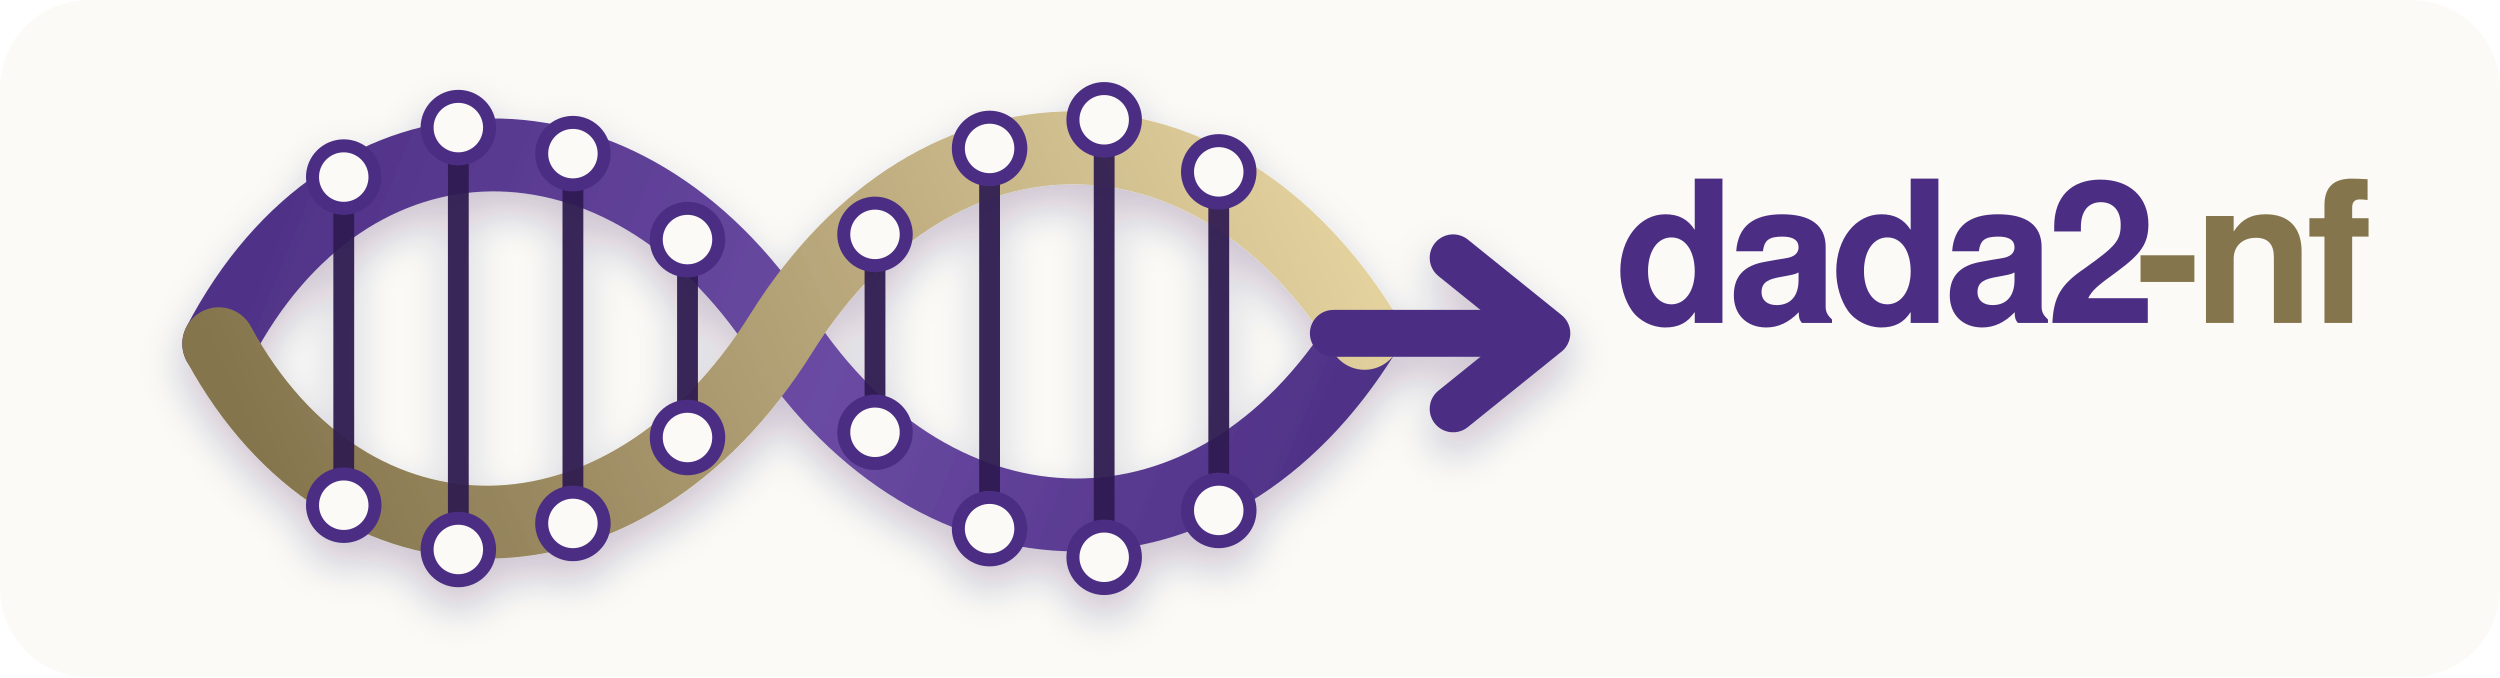
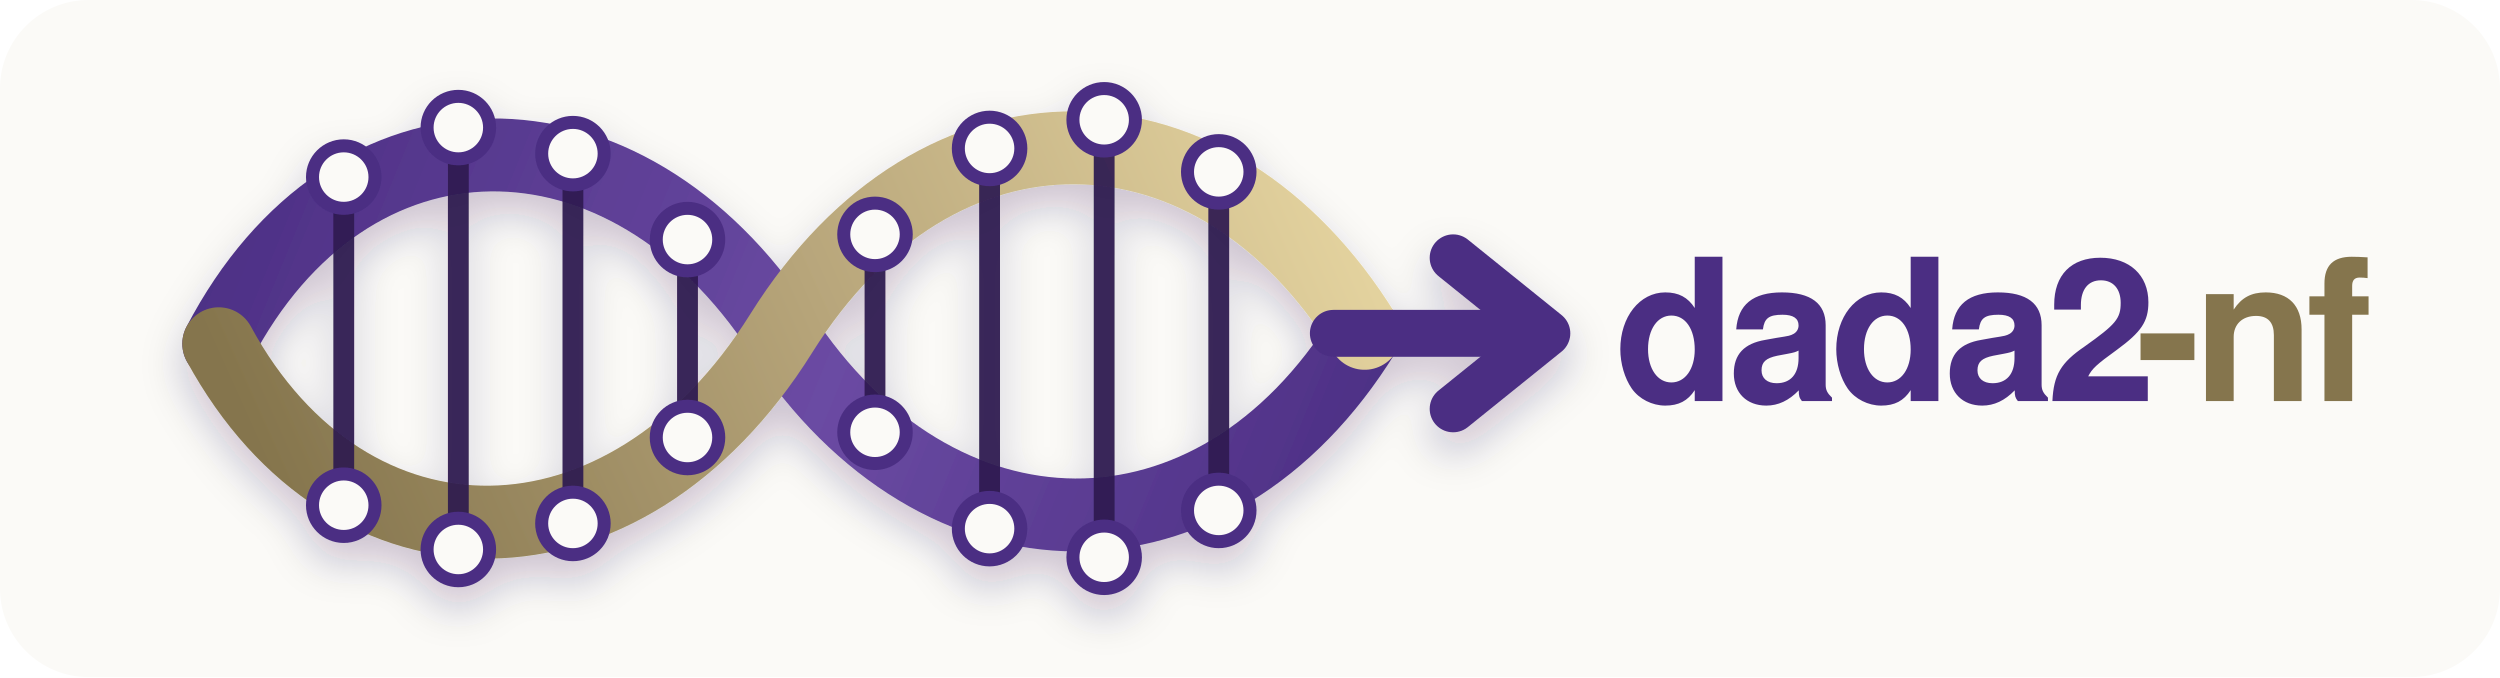
<svg xmlns="http://www.w3.org/2000/svg" viewBox="0 0 960 260" role="img" aria-labelledby="title desc">
  <defs>
    <linearGradient id="purpleFlow" x1="80" y1="40" x2="520" y2="220" gradientUnits="userSpaceOnUse">
      <stop offset="0" stop-color="#4B2E83" />
      <stop offset="0.55" stop-color="#6B4BA3" />
      <stop offset="1" stop-color="#4B2E83" />
    </linearGradient>
    <linearGradient id="goldFlow" x1="120" y1="220" x2="520" y2="40" gradientUnits="userSpaceOnUse">
      <stop offset="0" stop-color="#85754D" />
      <stop offset="0.5" stop-color="#B7A57A" />
      <stop offset="1" stop-color="#E8D7A2" />
    </linearGradient>
    <filter id="softShadow" x="-10%" y="-20%" width="120%" height="140%">
      <feDropShadow dx="0" dy="8" stdDeviation="8" flood-color="#2A1A49" flood-opacity="0.22" />
    </filter>
  </defs>
  <rect width="960" height="260" rx="34" fill="#FBFAF7" />
  <g filter="url(#softShadow)">
    <path d="M84 132 C134 36, 240 36, 300 128 S466 222, 524 128" fill="none" stroke="url(#purpleFlow)" stroke-width="28" stroke-linecap="round" />
    <path d="M84 132 C134 224, 240 224, 300 128 S466 34, 524 128" fill="none" stroke="url(#goldFlow)" stroke-width="28" stroke-linecap="round" />
    <g stroke="#2D194F" stroke-width="8" stroke-linecap="round" opacity="0.92">
      <line x1="132" y1="68" x2="132" y2="194" />
      <line x1="176" y1="49" x2="176" y2="211" />
      <line x1="220" y1="59" x2="220" y2="201" />
      <line x1="264" y1="92" x2="264" y2="168" />
      <line x1="336" y1="166" x2="336" y2="90" />
      <line x1="380" y1="203" x2="380" y2="57" />
      <line x1="424" y1="214" x2="424" y2="46" />
      <line x1="468" y1="196" x2="468" y2="66" />
    </g>
    <g fill="#FBFAF7" stroke="#4B2E83" stroke-width="5">
      <circle cx="132" cy="68" r="12" />
      <circle cx="132" cy="194" r="12" />
      <circle cx="176" cy="49" r="12" />
      <circle cx="176" cy="211" r="12" />
      <circle cx="220" cy="59" r="12" />
      <circle cx="220" cy="201" r="12" />
      <circle cx="264" cy="92" r="12" />
      <circle cx="264" cy="168" r="12" />
      <circle cx="336" cy="166" r="12" />
      <circle cx="336" cy="90" r="12" />
      <circle cx="380" cy="203" r="12" />
      <circle cx="380" cy="57" r="12" />
      <circle cx="424" cy="214" r="12" />
      <circle cx="424" cy="46" r="12" />
      <circle cx="468" cy="196" r="12" />
      <circle cx="468" cy="66" r="12" />
    </g>
    <path d="M512 128 H576" fill="none" stroke="#4B2E83" stroke-width="18" stroke-linecap="round" />
    <path d="M558 99 L594 128 L558 157" fill="none" stroke="#4B2E83" stroke-width="18" stroke-linecap="round" stroke-linejoin="round" />
  </g>
  <g font-family="Aptos, Montserrat, Helvetica, Arial, sans-serif">
-     <text x="620" y="124" fill="#4B2E83" font-size="76" font-weight="800" letter-spacing="-3">dada2</text>
-     <text x="820" y="124" fill="#85754D" font-size="76" font-weight="800" letter-spacing="-3">-nf</text>
+     <text x="620" y="154" fill="#4B2E83" font-size="76" font-weight="800" letter-spacing="-3">dada2</text>
+     <text x="820" y="154" fill="#85754D" font-size="76" font-weight="800" letter-spacing="-3">-nf</text>
  </g>
</svg>
